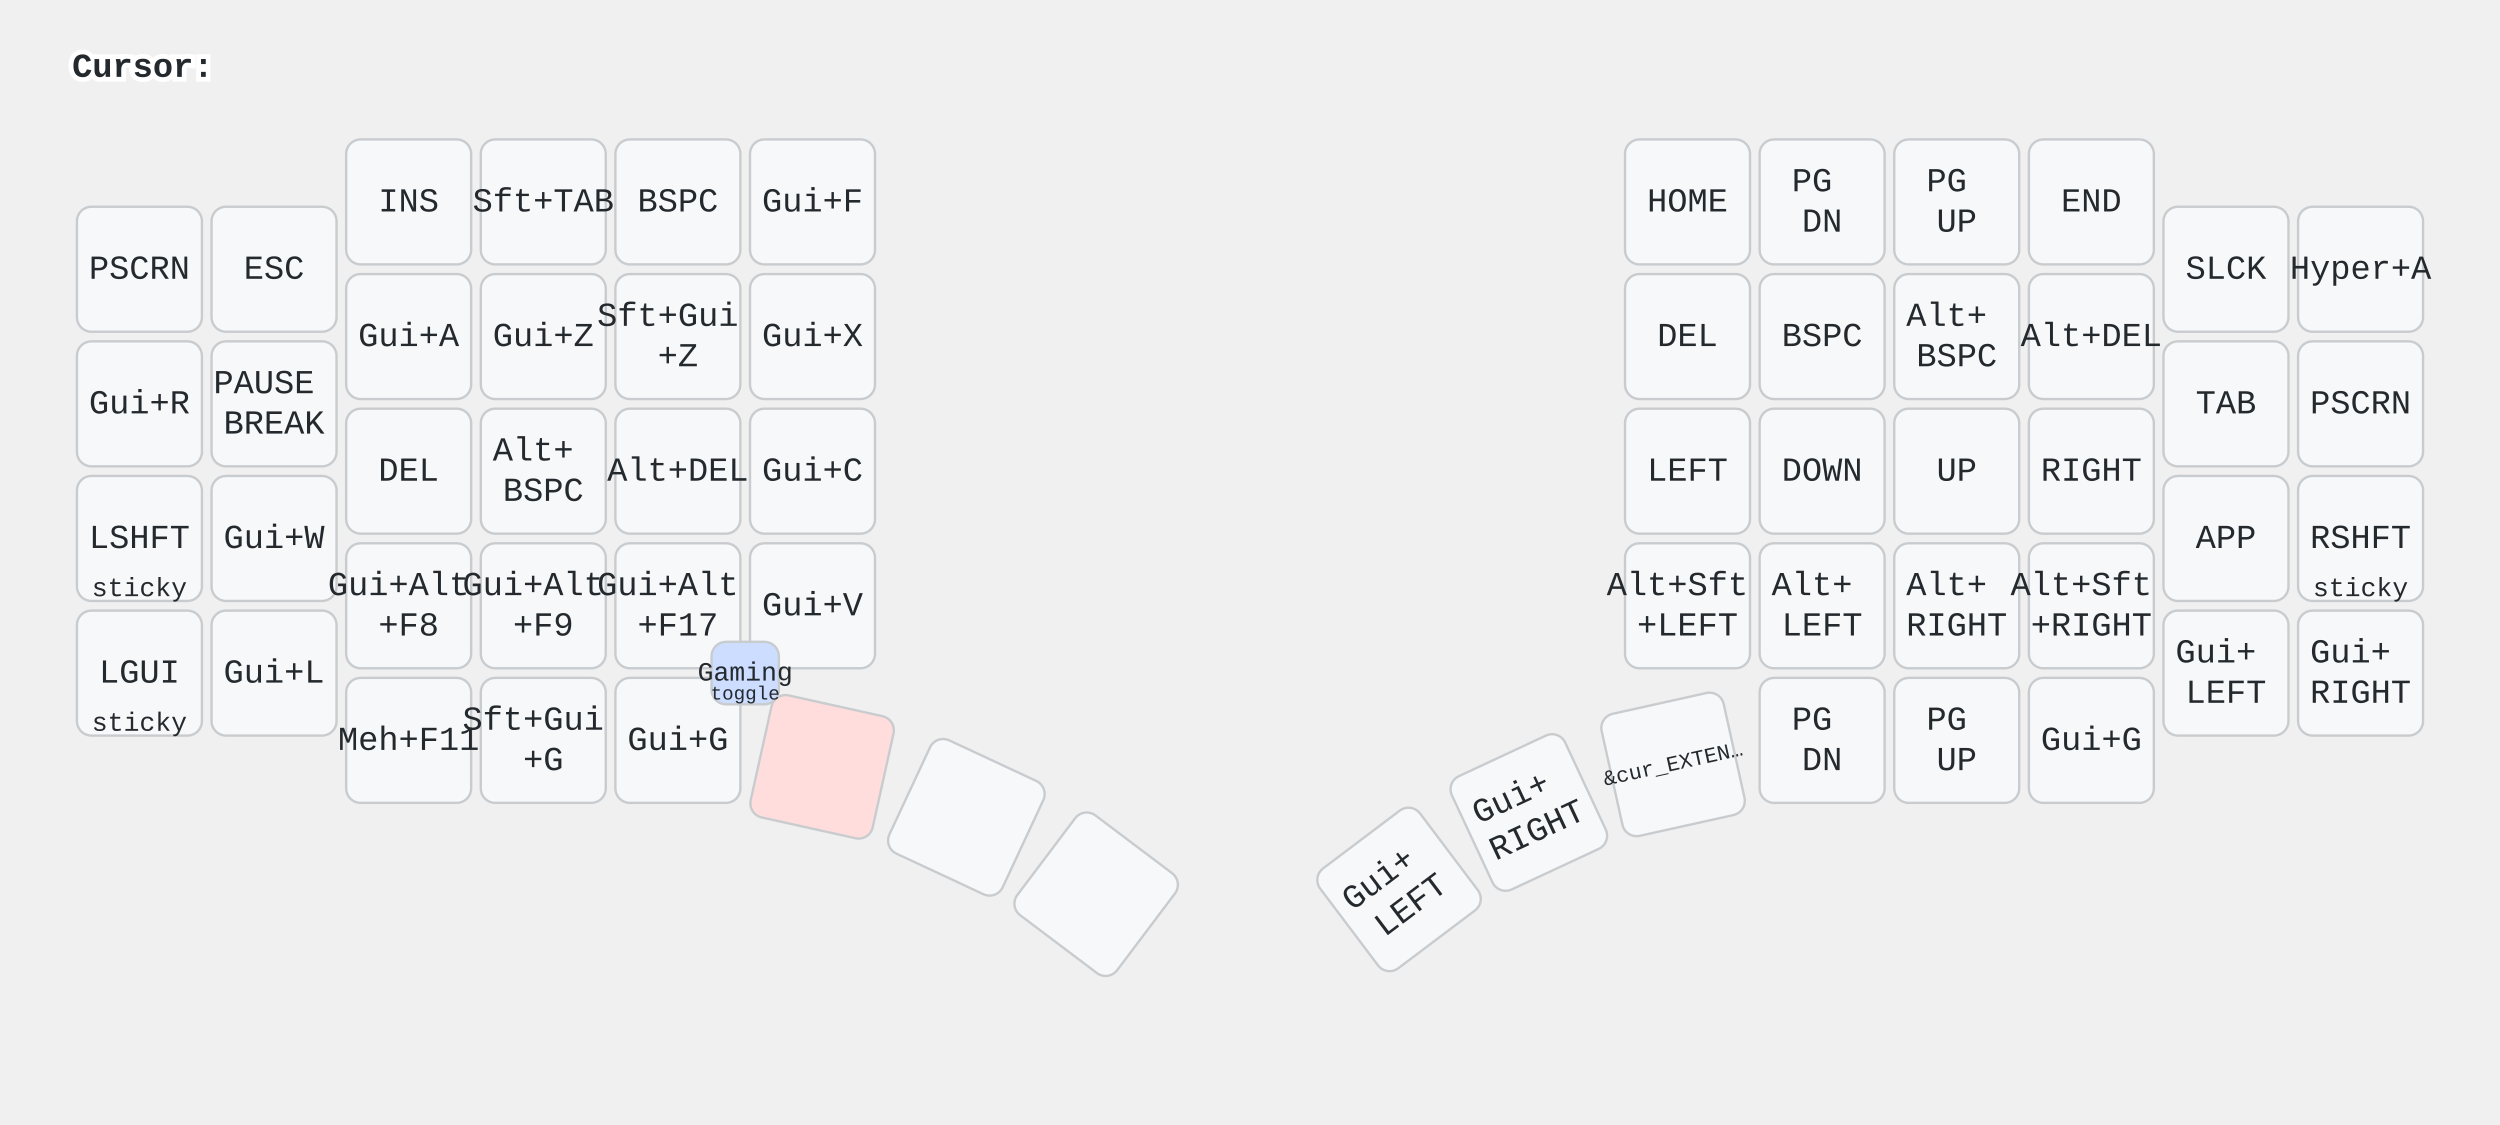
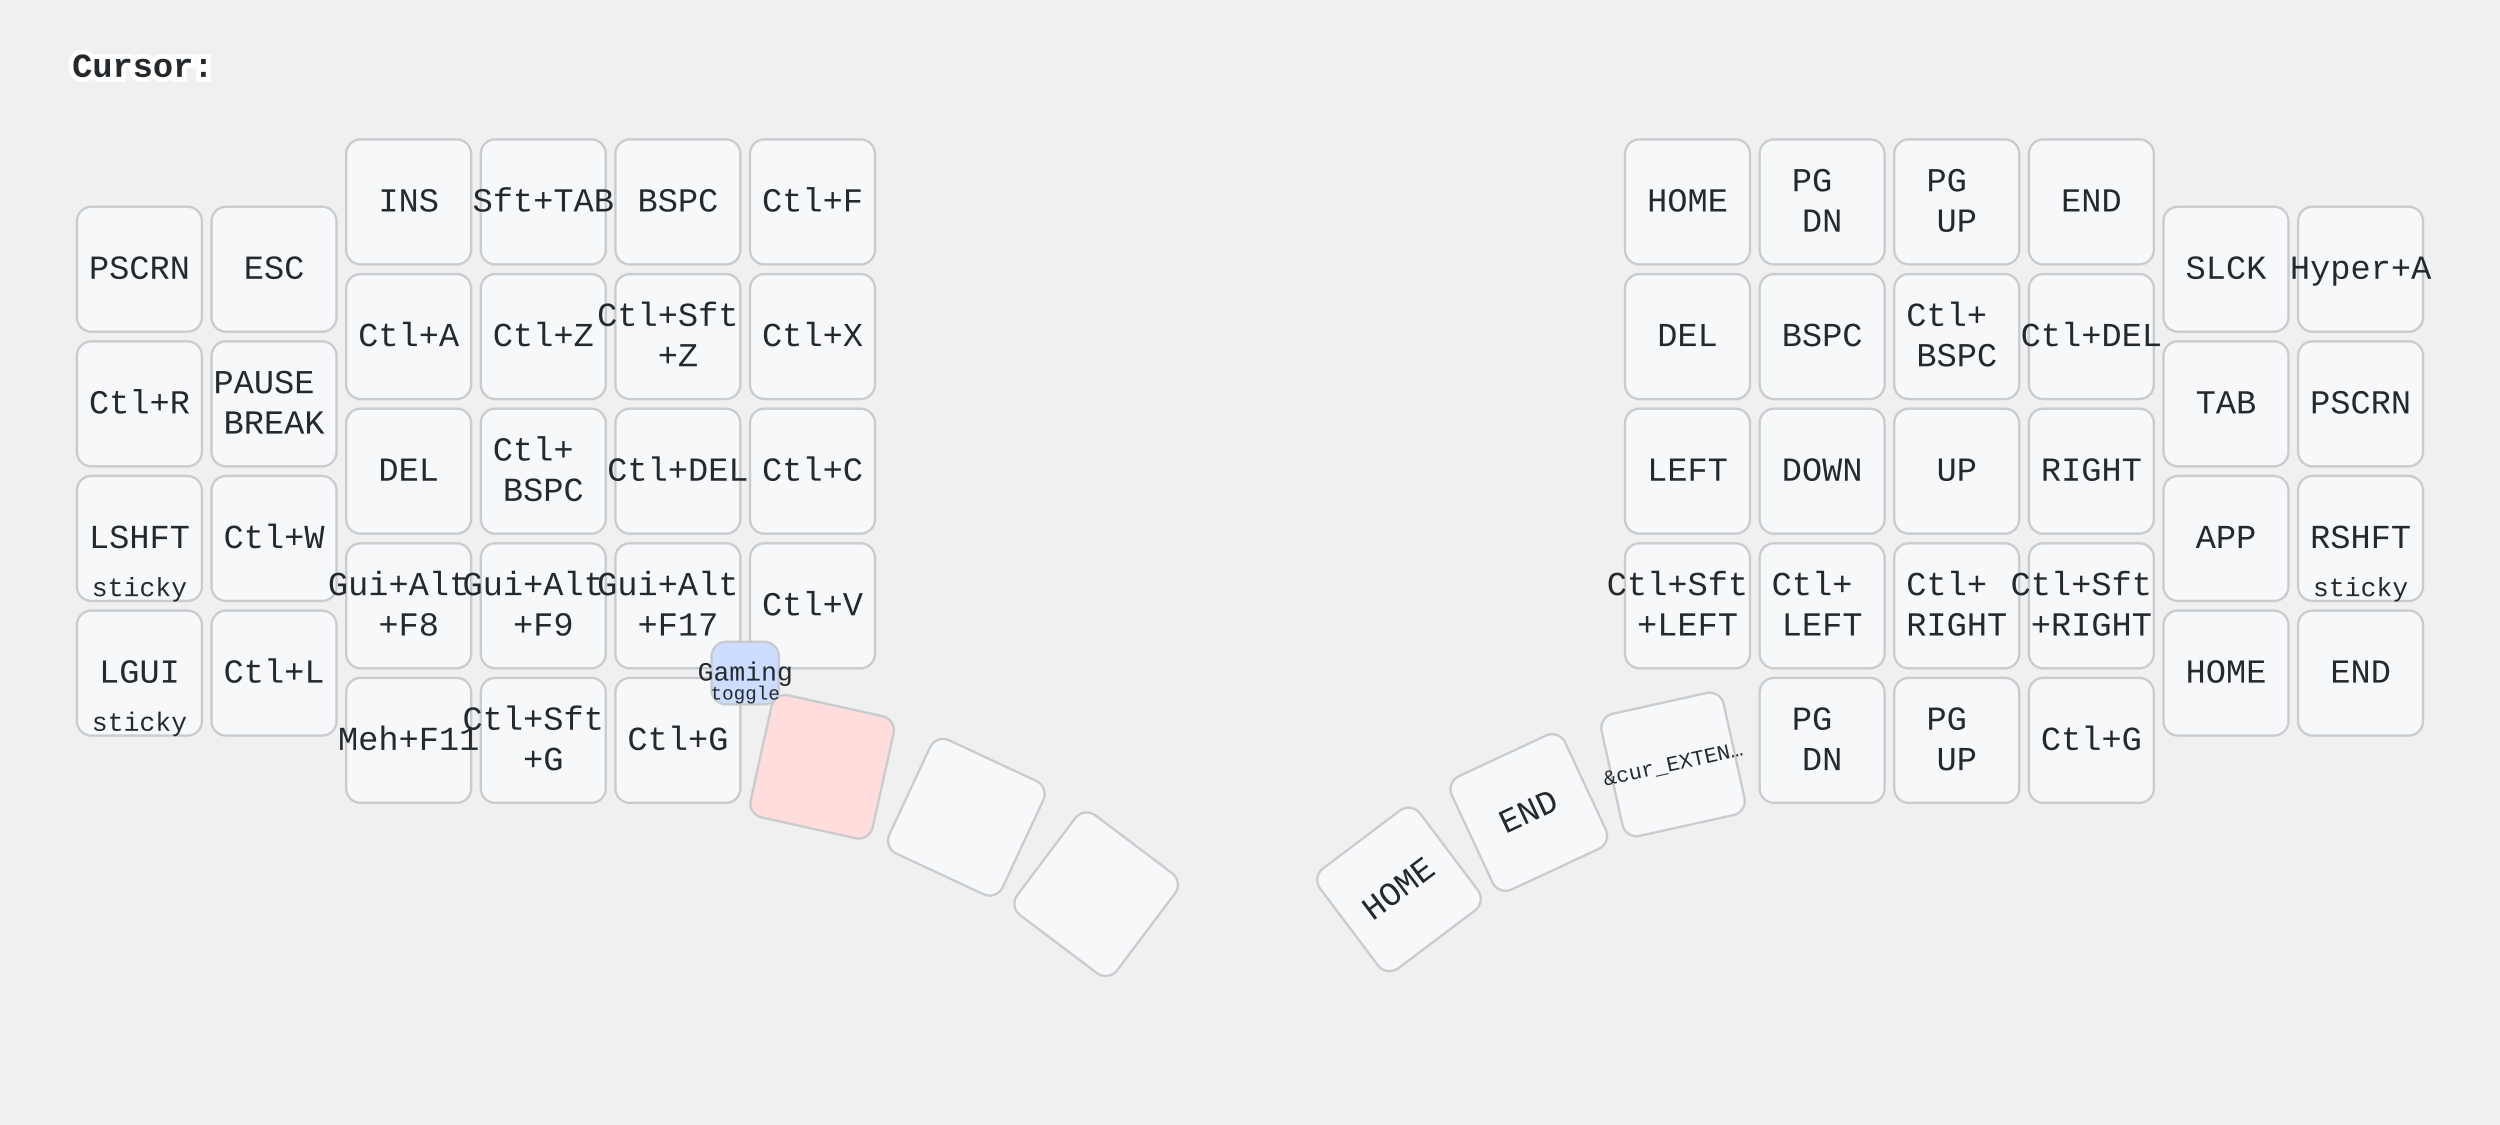
<svg xmlns="http://www.w3.org/2000/svg" width="1040" height="468" viewBox="0 0 1040 468" class="keymap">
  <style>/* inherit to force styles through use tags */
svg path {
    fill: inherit;
}

/* font and background color specifications */
svg.keymap {
    font-family: SFMono-Regular,Consolas,Liberation Mono,Menlo,monospace;
    font-size: 14px;
    font-kerning: normal;
    text-rendering: optimizeLegibility;
    fill: #24292e;
}

/* default key styling */
rect.key {
    fill: #f6f8fa;
}

rect.key, rect.combo {
    stroke: #c9cccf;
    stroke-width: 1;
}

/* default key side styling, only used is draw_key_sides is set */
rect.side {
    filter: brightness(90%);
}

/* color accent for combo boxes */
rect.combo, rect.combo-separate {
    fill: #cdf;
}

/* color accent for held keys */
rect.held, rect.combo.held {
    fill: #fdd;
}

/* color accent for ghost (optional) keys */
rect.ghost, rect.combo.ghost {
    stroke-dasharray: 4, 4;
    stroke-width: 2;
}

text {
    text-anchor: middle;
    dominant-baseline: middle;
}

/* styling for layer labels */
text.label {
    font-weight: bold;
    text-anchor: start;
    stroke: white;
    stroke-width: 4;
    paint-order: stroke;
}

/* styling for optional footer */
text.footer {
    text-anchor: end;
    dominant-baseline: auto;
    stroke: white;
    stroke-width: 4;
    paint-order: stroke;
}

/* styling for combo tap, and key non-tap label text */
- text.combo, text.hold, text.shifted, text.left, text.right {
+ text.combo, text.hold, text.shifted, text.left, text.right, text.tl, text.tr, text.bl, text.br {
    font-size: 11px;
}

- text.hold {
+ text.hold, text.bl, text.br {
    text-anchor: middle;
    dominant-baseline: auto;
}

- text.shifted {
+ text.shifted, text.tl, text.tr {
    text-anchor: middle;
    dominant-baseline: hanging;
}

- text.left {
+ text.left, text.tl, text.bl {
    text-anchor: start;
}

- text.right {
+ text.right, text.tr, text.br {
    text-anchor: end;
}

text.layer-activator {
    text-decoration: underline;
}

/* styling for hold/shifted label text in combo box */
text.combo.hold, text.combo.shifted, text.combo.left, text.combo.right {
    font-size: 8px;
}

/* lighter symbol for transparent keys */
text.trans {
    fill: #7b7e81;
}

/* styling for combo dendrons */
path.combo {
    stroke-width: 1;
    stroke: gray;
    fill: none;
}

/* Start Tabler Icons Cleanup */
/* cannot use height/width with glyphs */
.icon-tabler &gt; path {
    fill: inherit;
    stroke: inherit;
    stroke-width: 2;
}
/* hide tabler's default box */
.icon-tabler &gt; path[stroke="none"][fill="none"] {
    visibility: hidden;
}
/* End Tabler Icons Cleanup */
</style>
  <g transform="translate(30, 0)" class="layer-Cursor">
    <text x="0" y="28" class="label" id="Cursor">Cursor:</text>
    <g transform="translate(0, 56)">
      <g transform="translate(28, 56)" class="key keypos-0">
        <rect rx="6" ry="6" x="-26" y="-26" width="52" height="52" class="key" />
        <text x="0" y="0" class="key tap">PSCRN</text>
      </g>
      <g transform="translate(84, 56)" class="key keypos-1">
        <rect rx="6" ry="6" x="-26" y="-26" width="52" height="52" class="key" />
        <text x="0" y="0" class="key tap">ESC</text>
      </g>
      <g transform="translate(140, 28)" class="key keypos-2">
        <rect rx="6" ry="6" x="-26" y="-26" width="52" height="52" class="key" />
        <text x="0" y="0" class="key tap">INS</text>
      </g>
      <g transform="translate(196, 28)" class="key keypos-3">
        <rect rx="6" ry="6" x="-26" y="-26" width="52" height="52" class="key" />
        <text x="0" y="0" class="key tap">Sft+TAB</text>
      </g>
      <g transform="translate(252, 28)" class="key keypos-4">
        <rect rx="6" ry="6" x="-26" y="-26" width="52" height="52" class="key" />
        <text x="0" y="0" class="key tap">BSPC</text>
      </g>
      <g transform="translate(308, 28)" class="key keypos-5">
        <rect rx="6" ry="6" x="-26" y="-26" width="52" height="52" class="key" />
-         <text x="0" y="0" class="key tap">Gui+F</text>
+         <text x="0" y="0" class="key tap">Ctl+F</text>
      </g>
      <g transform="translate(672, 28)" class="key keypos-6">
        <rect rx="6" ry="6" x="-26" y="-26" width="52" height="52" class="key" />
        <text x="0" y="0" class="key tap">HOME</text>
      </g>
      <g transform="translate(728, 28)" class="key keypos-7">
        <rect rx="6" ry="6" x="-26" y="-26" width="52" height="52" class="key" />
        <text x="0" y="0" class="key tap">
          <tspan x="0" dy="-0.6em">PG</tspan>
          <tspan x="0" dy="1.2em">DN</tspan>
        </text>
      </g>
      <g transform="translate(784, 28)" class="key keypos-8">
        <rect rx="6" ry="6" x="-26" y="-26" width="52" height="52" class="key" />
        <text x="0" y="0" class="key tap">
          <tspan x="0" dy="-0.6em">PG</tspan>
          <tspan x="0" dy="1.2em">UP</tspan>
        </text>
      </g>
      <g transform="translate(840, 28)" class="key keypos-9">
        <rect rx="6" ry="6" x="-26" y="-26" width="52" height="52" class="key" />
        <text x="0" y="0" class="key tap">END</text>
      </g>
      <g transform="translate(896, 56)" class="key keypos-10">
        <rect rx="6" ry="6" x="-26" y="-26" width="52" height="52" class="key" />
        <text x="0" y="0" class="key tap">SLCK</text>
      </g>
      <g transform="translate(952, 56)" class="key keypos-11">
        <rect rx="6" ry="6" x="-26" y="-26" width="52" height="52" class="key" />
        <text x="0" y="0" class="key tap">Hyper+A</text>
      </g>
      <g transform="translate(28, 112)" class="key keypos-12">
        <rect rx="6" ry="6" x="-26" y="-26" width="52" height="52" class="key" />
-         <text x="0" y="0" class="key tap">Gui+R</text>
+         <text x="0" y="0" class="key tap">Ctl+R</text>
      </g>
      <g transform="translate(84, 112)" class="key keypos-13">
        <rect rx="6" ry="6" x="-26" y="-26" width="52" height="52" class="key" />
        <text x="0" y="0" class="key tap">
          <tspan x="0" dy="-0.6em">PAUSE</tspan>
          <tspan x="0" dy="1.2em">BREAK</tspan>
        </text>
      </g>
      <g transform="translate(140, 84)" class="key keypos-14">
        <rect rx="6" ry="6" x="-26" y="-26" width="52" height="52" class="key" />
-         <text x="0" y="0" class="key tap">Gui+A</text>
+         <text x="0" y="0" class="key tap">Ctl+A</text>
      </g>
      <g transform="translate(196, 84)" class="key keypos-15">
        <rect rx="6" ry="6" x="-26" y="-26" width="52" height="52" class="key" />
-         <text x="0" y="0" class="key tap">Gui+Z</text>
+         <text x="0" y="0" class="key tap">Ctl+Z</text>
      </g>
      <g transform="translate(252, 84)" class="key keypos-16">
        <rect rx="6" ry="6" x="-26" y="-26" width="52" height="52" class="key" />
        <text x="0" y="0" class="key tap">
-           <tspan x="0" dy="-0.6em">Sft+Gui</tspan>
+           <tspan x="0" dy="-0.6em">Ctl+Sft</tspan>
          <tspan x="0" dy="1.2em">+Z</tspan>
        </text>
      </g>
      <g transform="translate(308, 84)" class="key keypos-17">
        <rect rx="6" ry="6" x="-26" y="-26" width="52" height="52" class="key" />
-         <text x="0" y="0" class="key tap">Gui+X</text>
+         <text x="0" y="0" class="key tap">Ctl+X</text>
      </g>
      <g transform="translate(672, 84)" class="key keypos-18">
        <rect rx="6" ry="6" x="-26" y="-26" width="52" height="52" class="key" />
        <text x="0" y="0" class="key tap">DEL</text>
      </g>
      <g transform="translate(728, 84)" class="key keypos-19">
        <rect rx="6" ry="6" x="-26" y="-26" width="52" height="52" class="key" />
        <text x="0" y="0" class="key tap">BSPC</text>
      </g>
      <g transform="translate(784, 84)" class="key keypos-20">
        <rect rx="6" ry="6" x="-26" y="-26" width="52" height="52" class="key" />
        <text x="0" y="0" class="key tap">
-           <tspan x="0" dy="-0.6em">Alt+</tspan>
+           <tspan x="0" dy="-0.6em">Ctl+</tspan>
          <tspan x="0" dy="1.2em">BSPC</tspan>
        </text>
      </g>
      <g transform="translate(840, 84)" class="key keypos-21">
        <rect rx="6" ry="6" x="-26" y="-26" width="52" height="52" class="key" />
-         <text x="0" y="0" class="key tap">Alt+DEL</text>
+         <text x="0" y="0" class="key tap">Ctl+DEL</text>
      </g>
      <g transform="translate(896, 112)" class="key keypos-22">
        <rect rx="6" ry="6" x="-26" y="-26" width="52" height="52" class="key" />
        <text x="0" y="0" class="key tap">TAB</text>
      </g>
      <g transform="translate(952, 112)" class="key keypos-23">
        <rect rx="6" ry="6" x="-26" y="-26" width="52" height="52" class="key" />
        <text x="0" y="0" class="key tap">PSCRN</text>
      </g>
      <g transform="translate(28, 168)" class="key keypos-24">
        <rect rx="6" ry="6" x="-26" y="-26" width="52" height="52" class="key" />
        <text x="0" y="0" class="key tap">LSHFT</text>
        <text x="0" y="24" class="key hold">sticky</text>
      </g>
      <g transform="translate(84, 168)" class="key keypos-25">
        <rect rx="6" ry="6" x="-26" y="-26" width="52" height="52" class="key" />
-         <text x="0" y="0" class="key tap">Gui+W</text>
+         <text x="0" y="0" class="key tap">Ctl+W</text>
      </g>
      <g transform="translate(140, 140)" class="key keypos-26">
        <rect rx="6" ry="6" x="-26" y="-26" width="52" height="52" class="key" />
        <text x="0" y="0" class="key tap">DEL</text>
      </g>
      <g transform="translate(196, 140)" class="key keypos-27">
        <rect rx="6" ry="6" x="-26" y="-26" width="52" height="52" class="key" />
        <text x="0" y="0" class="key tap">
-           <tspan x="0" dy="-0.6em">Alt+</tspan>
+           <tspan x="0" dy="-0.6em">Ctl+</tspan>
          <tspan x="0" dy="1.2em">BSPC</tspan>
        </text>
      </g>
      <g transform="translate(252, 140)" class="key keypos-28">
        <rect rx="6" ry="6" x="-26" y="-26" width="52" height="52" class="key" />
-         <text x="0" y="0" class="key tap">Alt+DEL</text>
+         <text x="0" y="0" class="key tap">Ctl+DEL</text>
      </g>
      <g transform="translate(308, 140)" class="key keypos-29">
        <rect rx="6" ry="6" x="-26" y="-26" width="52" height="52" class="key" />
-         <text x="0" y="0" class="key tap">Gui+C</text>
+         <text x="0" y="0" class="key tap">Ctl+C</text>
      </g>
      <g transform="translate(672, 140)" class="key keypos-30">
        <rect rx="6" ry="6" x="-26" y="-26" width="52" height="52" class="key" />
        <text x="0" y="0" class="key tap">LEFT</text>
      </g>
      <g transform="translate(728, 140)" class="key keypos-31">
        <rect rx="6" ry="6" x="-26" y="-26" width="52" height="52" class="key" />
        <text x="0" y="0" class="key tap">DOWN</text>
      </g>
      <g transform="translate(784, 140)" class="key keypos-32">
        <rect rx="6" ry="6" x="-26" y="-26" width="52" height="52" class="key" />
        <text x="0" y="0" class="key tap">UP</text>
      </g>
      <g transform="translate(840, 140)" class="key keypos-33">
        <rect rx="6" ry="6" x="-26" y="-26" width="52" height="52" class="key" />
        <text x="0" y="0" class="key tap">RIGHT</text>
      </g>
      <g transform="translate(896, 168)" class="key keypos-34">
        <rect rx="6" ry="6" x="-26" y="-26" width="52" height="52" class="key" />
        <text x="0" y="0" class="key tap">APP</text>
      </g>
      <g transform="translate(952, 168)" class="key keypos-35">
        <rect rx="6" ry="6" x="-26" y="-26" width="52" height="52" class="key" />
        <text x="0" y="0" class="key tap">RSHFT</text>
        <text x="0" y="24" class="key hold">sticky</text>
      </g>
      <g transform="translate(28, 224)" class="key keypos-36">
        <rect rx="6" ry="6" x="-26" y="-26" width="52" height="52" class="key" />
        <text x="0" y="0" class="key tap">LGUI</text>
        <text x="0" y="24" class="key hold">sticky</text>
      </g>
      <g transform="translate(84, 224)" class="key keypos-37">
        <rect rx="6" ry="6" x="-26" y="-26" width="52" height="52" class="key" />
-         <text x="0" y="0" class="key tap">Gui+L</text>
+         <text x="0" y="0" class="key tap">Ctl+L</text>
      </g>
      <g transform="translate(140, 196)" class="key keypos-38">
        <rect rx="6" ry="6" x="-26" y="-26" width="52" height="52" class="key" />
        <text x="0" y="0" class="key tap">
          <tspan x="0" dy="-0.6em">Gui+Alt</tspan>
          <tspan x="0" dy="1.2em">+F8</tspan>
        </text>
      </g>
      <g transform="translate(196, 196)" class="key keypos-39">
        <rect rx="6" ry="6" x="-26" y="-26" width="52" height="52" class="key" />
        <text x="0" y="0" class="key tap">
          <tspan x="0" dy="-0.6em">Gui+Alt</tspan>
          <tspan x="0" dy="1.2em">+F9</tspan>
        </text>
      </g>
      <g transform="translate(252, 196)" class="key keypos-40">
        <rect rx="6" ry="6" x="-26" y="-26" width="52" height="52" class="key" />
        <text x="0" y="0" class="key tap">
          <tspan x="0" dy="-0.6em">Gui+Alt</tspan>
          <tspan x="0" dy="1.2em">+F17</tspan>
        </text>
      </g>
      <g transform="translate(308, 196)" class="key keypos-41">
        <rect rx="6" ry="6" x="-26" y="-26" width="52" height="52" class="key" />
-         <text x="0" y="0" class="key tap">Gui+V</text>
+         <text x="0" y="0" class="key tap">Ctl+V</text>
      </g>
      <g transform="translate(672, 196)" class="key keypos-42">
        <rect rx="6" ry="6" x="-26" y="-26" width="52" height="52" class="key" />
        <text x="0" y="0" class="key tap">
-           <tspan x="0" dy="-0.6em">Alt+Sft</tspan>
+           <tspan x="0" dy="-0.6em">Ctl+Sft</tspan>
          <tspan x="0" dy="1.2em">+LEFT</tspan>
        </text>
      </g>
      <g transform="translate(728, 196)" class="key keypos-43">
        <rect rx="6" ry="6" x="-26" y="-26" width="52" height="52" class="key" />
        <text x="0" y="0" class="key tap">
-           <tspan x="0" dy="-0.6em">Alt+</tspan>
+           <tspan x="0" dy="-0.6em">Ctl+</tspan>
          <tspan x="0" dy="1.2em">LEFT</tspan>
        </text>
      </g>
      <g transform="translate(784, 196)" class="key keypos-44">
        <rect rx="6" ry="6" x="-26" y="-26" width="52" height="52" class="key" />
        <text x="0" y="0" class="key tap">
-           <tspan x="0" dy="-0.6em">Alt+</tspan>
+           <tspan x="0" dy="-0.6em">Ctl+</tspan>
          <tspan x="0" dy="1.2em">RIGHT</tspan>
        </text>
      </g>
      <g transform="translate(840, 196)" class="key keypos-45">
        <rect rx="6" ry="6" x="-26" y="-26" width="52" height="52" class="key" />
        <text x="0" y="0" class="key tap">
-           <tspan x="0" dy="-0.6em">Alt+Sft</tspan>
+           <tspan x="0" dy="-0.6em">Ctl+Sft</tspan>
          <tspan x="0" dy="1.2em">+RIGHT</tspan>
        </text>
      </g>
      <g transform="translate(896, 224)" class="key keypos-46">
        <rect rx="6" ry="6" x="-26" y="-26" width="52" height="52" class="key" />
-         <text x="0" y="0" class="key tap">
-           <tspan x="0" dy="-0.6em">Gui+</tspan>
-           <tspan x="0" dy="1.2em">LEFT</tspan>
-         </text>
+         <text x="0" y="0" class="key tap">HOME</text>
      </g>
      <g transform="translate(952, 224)" class="key keypos-47">
        <rect rx="6" ry="6" x="-26" y="-26" width="52" height="52" class="key" />
-         <text x="0" y="0" class="key tap">
-           <tspan x="0" dy="-0.6em">Gui+</tspan>
-           <tspan x="0" dy="1.2em">RIGHT</tspan>
-         </text>
+         <text x="0" y="0" class="key tap">END</text>
      </g>
      <g transform="translate(140, 252)" class="key keypos-48">
        <rect rx="6" ry="6" x="-26" y="-26" width="52" height="52" class="key" />
        <text x="0" y="0" class="key tap">Meh+F11</text>
      </g>
      <g transform="translate(196, 252)" class="key keypos-49">
        <rect rx="6" ry="6" x="-26" y="-26" width="52" height="52" class="key" />
        <text x="0" y="0" class="key tap">
-           <tspan x="0" dy="-0.6em">Sft+Gui</tspan>
+           <tspan x="0" dy="-0.6em">Ctl+Sft</tspan>
          <tspan x="0" dy="1.2em">+G</tspan>
        </text>
      </g>
      <g transform="translate(252, 252)" class="key keypos-50">
        <rect rx="6" ry="6" x="-26" y="-26" width="52" height="52" class="key" />
-         <text x="0" y="0" class="key tap">Gui+G</text>
+         <text x="0" y="0" class="key tap">Ctl+G</text>
      </g>
      <g transform="translate(728, 252)" class="key keypos-51">
        <rect rx="6" ry="6" x="-26" y="-26" width="52" height="52" class="key" />
        <text x="0" y="0" class="key tap">
          <tspan x="0" dy="-0.6em">PG</tspan>
          <tspan x="0" dy="1.2em">DN</tspan>
        </text>
      </g>
      <g transform="translate(784, 252)" class="key keypos-52">
        <rect rx="6" ry="6" x="-26" y="-26" width="52" height="52" class="key" />
        <text x="0" y="0" class="key tap">
          <tspan x="0" dy="-0.6em">PG</tspan>
          <tspan x="0" dy="1.2em">UP</tspan>
        </text>
      </g>
      <g transform="translate(840, 252)" class="key keypos-53">
        <rect rx="6" ry="6" x="-26" y="-26" width="52" height="52" class="key" />
-         <text x="0" y="0" class="key tap">Gui+G</text>
+         <text x="0" y="0" class="key tap">Ctl+G</text>
      </g>
      <g transform="translate(312, 263) rotate(12.5)" class="key held keypos-54">
        <rect rx="6" ry="6" x="-26" y="-26" width="52" height="52" class="key held" />
      </g>
      <g transform="translate(372, 284) rotate(25.0)" class="key keypos-55">
        <rect rx="6" ry="6" x="-26" y="-26" width="52" height="52" class="key" />
      </g>
      <g transform="translate(426, 316) rotate(37.0)" class="key keypos-56">
        <rect rx="6" ry="6" x="-26" y="-26" width="52" height="52" class="key" />
      </g>
      <g transform="translate(552, 314) rotate(-37.0)" class="key keypos-57">
        <rect rx="6" ry="6" x="-26" y="-26" width="52" height="52" class="key" />
-         <text x="0" y="0" class="key tap">
-           <tspan x="0" dy="-0.6em">Gui+</tspan>
-           <tspan x="0" dy="1.2em">LEFT</tspan>
-         </text>
+         <text x="0" y="0" class="key tap">HOME</text>
      </g>
      <g transform="translate(606, 282) rotate(-25.0)" class="key keypos-58">
        <rect rx="6" ry="6" x="-26" y="-26" width="52" height="52" class="key" />
-         <text x="0" y="0" class="key tap">
-           <tspan x="0" dy="-0.6em">Gui+</tspan>
-           <tspan x="0" dy="1.2em">RIGHT</tspan>
-         </text>
+         <text x="0" y="0" class="key tap">END</text>
      </g>
      <g transform="translate(666, 262) rotate(-12.5)" class="key keypos-59">
        <rect rx="6" ry="6" x="-26" y="-26" width="52" height="52" class="key" />
        <text x="0" y="0" class="key tap">
          <tspan style="font-size: 64%">&amp;cur_EXTEN…</tspan>
        </text>
      </g>
      <g class="combo combopos-0">
        <rect rx="6" ry="6" x="266" y="211" width="28" height="26" class="combo" />
        <text x="280" y="224" class="combo tap">Gaming</text>
        <text x="280" y="235" class="combo hold">toggle</text>
      </g>
    </g>
  </g>
</svg>
